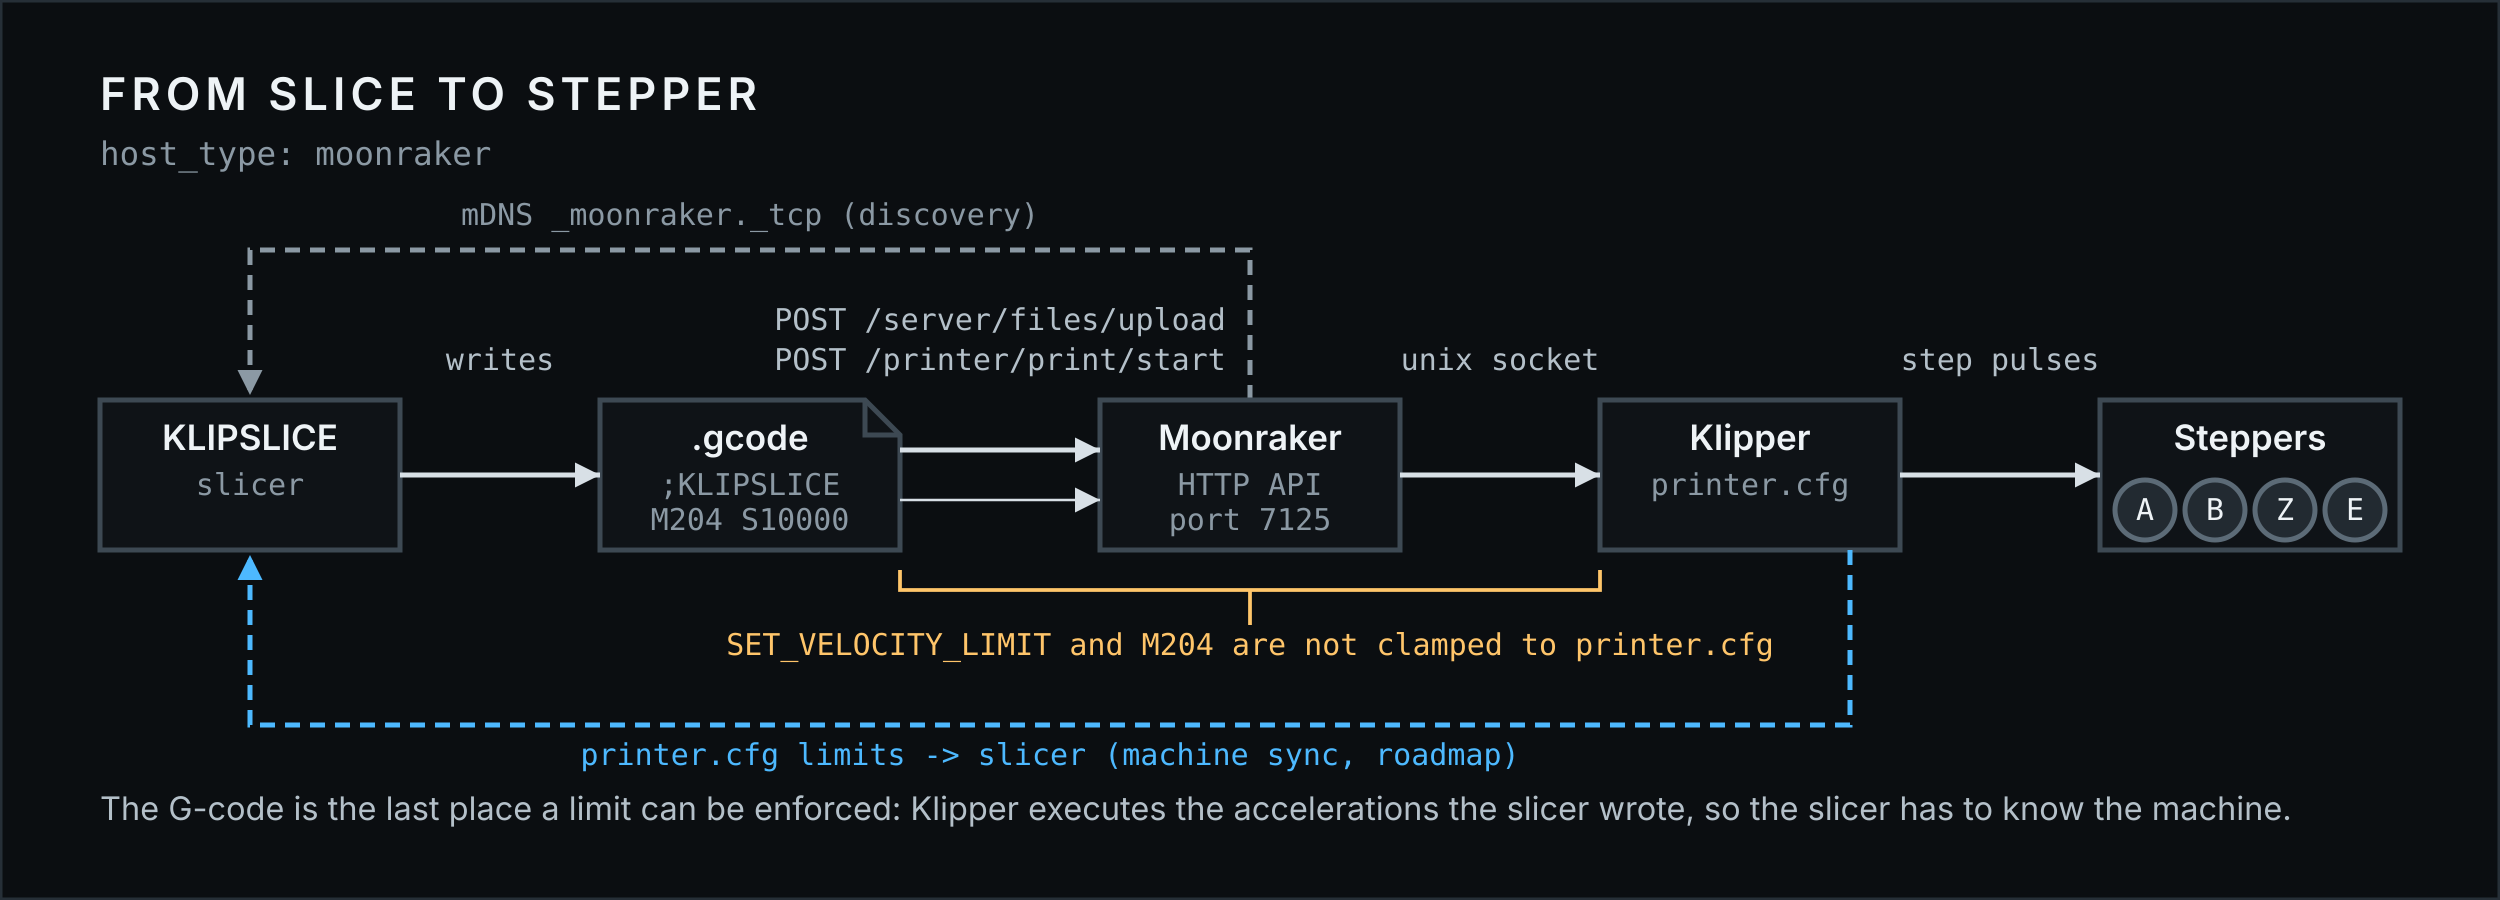
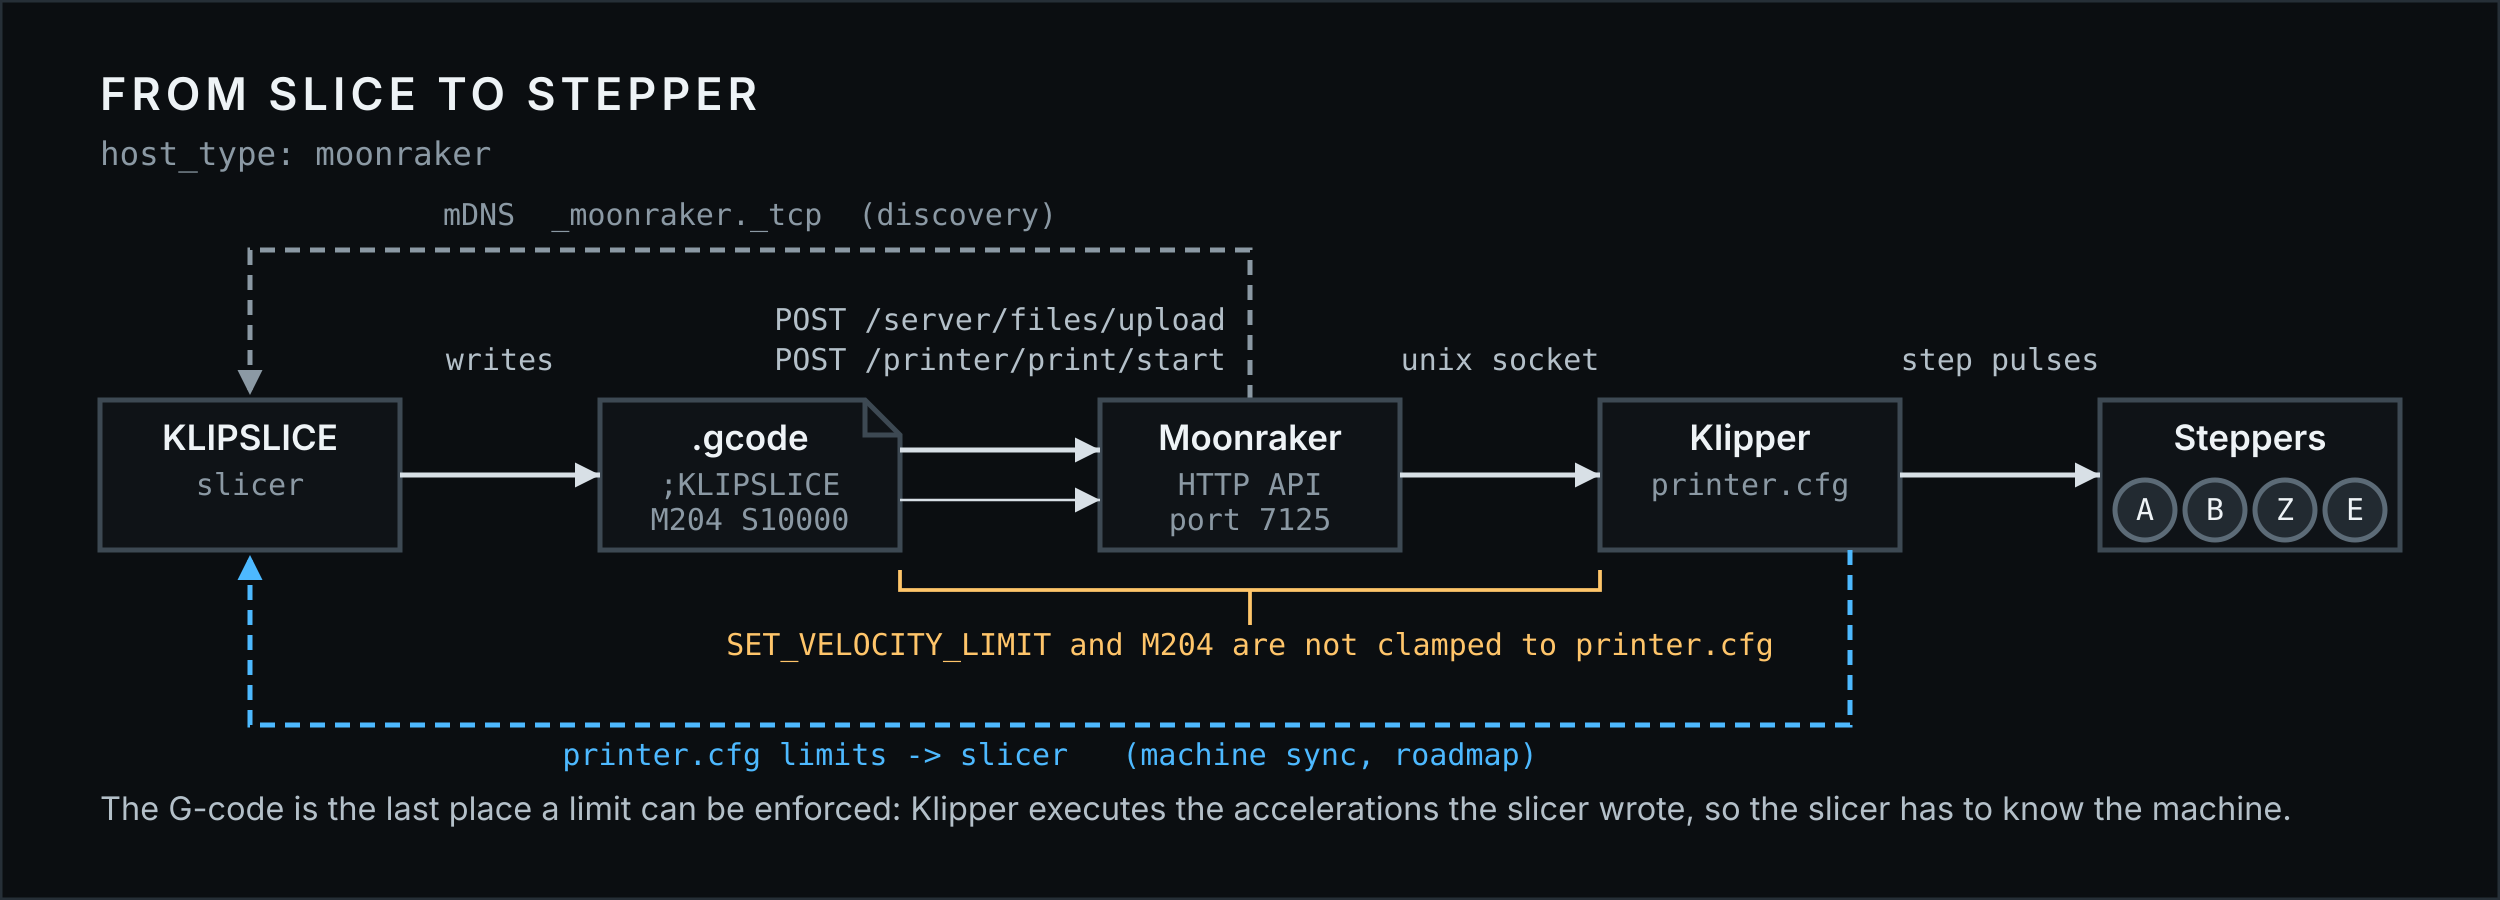
<svg xmlns="http://www.w3.org/2000/svg" viewBox="0 0 1000 360" width="1000" height="360" role="img" aria-label="Data flow from the KlipSlice slicer through a .gcode file, Moonraker and Klipper to the stepper motors, with mDNS discovery and printer.cfg sync drawn as dashed return paths">
  <defs>
    <marker id="arrow" viewBox="0 0 10 10" refX="10" refY="5" markerWidth="10" markerHeight="10" markerUnits="userSpaceOnUse" orient="auto">
      <path d="M0 0 L10 5 L0 10 Z" fill="#d8e0e6" />
    </marker>
    <marker id="arrow-muted" viewBox="0 0 10 10" refX="10" refY="5" markerWidth="10" markerHeight="10" markerUnits="userSpaceOnUse" orient="auto">
      <path d="M0 0 L10 5 L0 10 Z" fill="#8b99a4" />
    </marker>
    <marker id="arrow-path" viewBox="0 0 10 10" refX="10" refY="5" markerWidth="10" markerHeight="10" markerUnits="userSpaceOnUse" orient="auto">
      <path d="M0 0 L10 5 L0 10 Z" fill="#4db9ff" />
    </marker>
  </defs>
  <rect x="0" y="0" width="1000" height="360" fill="#0b0e11" />
  <rect x="0.5" y="0.5" width="999" height="359" fill="none" stroke="#262f37" stroke-width="1" />
  <text x="40" y="44" font-family="Inter, 'Segoe UI', system-ui, -apple-system, sans-serif" font-size="18" font-weight="600" letter-spacing="2" fill="#eef3f6">FROM SLICE TO STEPPER</text>
  <text x="40" y="66" font-family="'IBM Plex Mono', 'JetBrains Mono', Menlo, Consolas, monospace" font-size="13" fill="#8b99a4">host_type: moonraker</text>
  <path d="M500 160 V100 H100 V158" fill="none" stroke="#8b99a4" stroke-width="2" stroke-dasharray="6 4" marker-end="url(#arrow-muted)" />
-   <text x="300" y="90" text-anchor="middle" font-family="'IBM Plex Mono', 'JetBrains Mono', Menlo, Consolas, monospace" font-size="12" fill="#8b99a4">mDNS  _moonraker._tcp  (discovery)</text>
+   <text x="300" y="90" text-anchor="middle" font-family="'IBM Plex Mono', 'JetBrains Mono', Menlo, Consolas, monospace" font-size="12" fill="#8b99a4">mDNS  _moonraker._tcp  (discovery)</text>
  <g font-family="Inter, 'Segoe UI', system-ui, -apple-system, sans-serif" font-size="14" font-weight="600" fill="#eef3f6" text-anchor="middle">
    <rect x="40" y="160" width="120" height="60" fill="#0f1317" stroke="#3d4953" stroke-width="2" />
    <text x="100" y="180">KLIPSLICE</text>
    <path d="M240 160 H346 L360 174 V220 H240 Z" fill="#0f1317" stroke="#3d4953" stroke-width="2" />
    <path d="M346 160 V174 H360" fill="none" stroke="#3d4953" stroke-width="2" />
    <text x="300" y="180">.gcode</text>
    <rect x="440" y="160" width="120" height="60" fill="#0f1317" stroke="#3d4953" stroke-width="2" />
    <text x="500" y="180">Moonraker</text>
    <rect x="640" y="160" width="120" height="60" fill="#0f1317" stroke="#3d4953" stroke-width="2" />
    <text x="700" y="180">Klipper</text>
    <rect x="840" y="160" width="120" height="60" fill="#0f1317" stroke="#3d4953" stroke-width="2" />
    <text x="900" y="180">Steppers</text>
  </g>
  <g font-family="'IBM Plex Mono', 'JetBrains Mono', Menlo, Consolas, monospace" font-size="12" fill="#8b99a4" text-anchor="middle">
    <text x="100" y="198">slicer</text>
    <text x="300" y="198">;KLIPSLICE</text>
    <text x="300" y="212">M204 S10000</text>
    <text x="500" y="198">HTTP API</text>
    <text x="500" y="212">port 7125</text>
    <text x="700" y="198">printer.cfg</text>
  </g>
  <g fill="#222a31" stroke="#5c6b77" stroke-width="2">
    <circle cx="858" cy="204" r="12" />
    <circle cx="886" cy="204" r="12" />
    <circle cx="914" cy="204" r="12" />
    <circle cx="942" cy="204" r="12" />
  </g>
  <g font-family="'IBM Plex Mono', 'JetBrains Mono', Menlo, Consolas, monospace" font-size="12" fill="#eef3f6" text-anchor="middle">
    <text x="858" y="208">A</text>
    <text x="886" y="208">B</text>
    <text x="914" y="208">Z</text>
    <text x="942" y="208">E</text>
  </g>
  <g fill="none" stroke="#d8e0e6" stroke-width="2" marker-end="url(#arrow)">
    <path d="M160 190 H240" />
    <path d="M360 180 H440" />
    <path d="M360 200 H440" stroke-width="1" />
    <path d="M560 190 H640" />
    <path d="M760 190 H840" />
  </g>
  <g font-family="'IBM Plex Mono', 'JetBrains Mono', Menlo, Consolas, monospace" font-size="12" fill="#b4c0c9" text-anchor="middle">
    <text x="200" y="148">writes</text>
    <text x="400" y="132">POST /server/files/upload</text>
    <text x="400" y="148">POST /printer/print/start</text>
    <text x="600" y="148">unix socket</text>
    <text x="800" y="148">step pulses</text>
  </g>
  <path d="M360 228 V236 H640 V228" fill="none" stroke="#ffc56a" stroke-width="1.5" />
  <path d="M500 236 V250" fill="none" stroke="#ffc56a" stroke-width="1.5" />
  <text x="500" y="262" text-anchor="middle" font-family="'IBM Plex Mono', 'JetBrains Mono', Menlo, Consolas, monospace" font-size="12" fill="#ffc56a">SET_VELOCITY_LIMIT and M204 are not clamped to printer.cfg</text>
  <path d="M740 220 V290 H100 V222" fill="none" stroke="#4db9ff" stroke-width="2" stroke-dasharray="6 4" marker-end="url(#arrow-path)" />
-   <text x="420" y="306" text-anchor="middle" font-family="'IBM Plex Mono', 'JetBrains Mono', Menlo, Consolas, monospace" font-size="12" fill="#4db9ff">printer.cfg limits -&gt; slicer   (machine sync, roadmap)</text>
+   <text x="420" y="306" text-anchor="middle" font-family="'IBM Plex Mono', 'JetBrains Mono', Menlo, Consolas, monospace" font-size="12" fill="#4db9ff">printer.cfg limits -&gt; slicer   (machine sync, roadmap)</text>
  <text x="40" y="328" font-family="Inter, 'Segoe UI', system-ui, -apple-system, sans-serif" font-size="13" fill="#b4c0c9">The G-code is the last place a limit can be enforced: Klipper executes the accelerations the slicer wrote, so the slicer has to know the machine.</text>
</svg>
